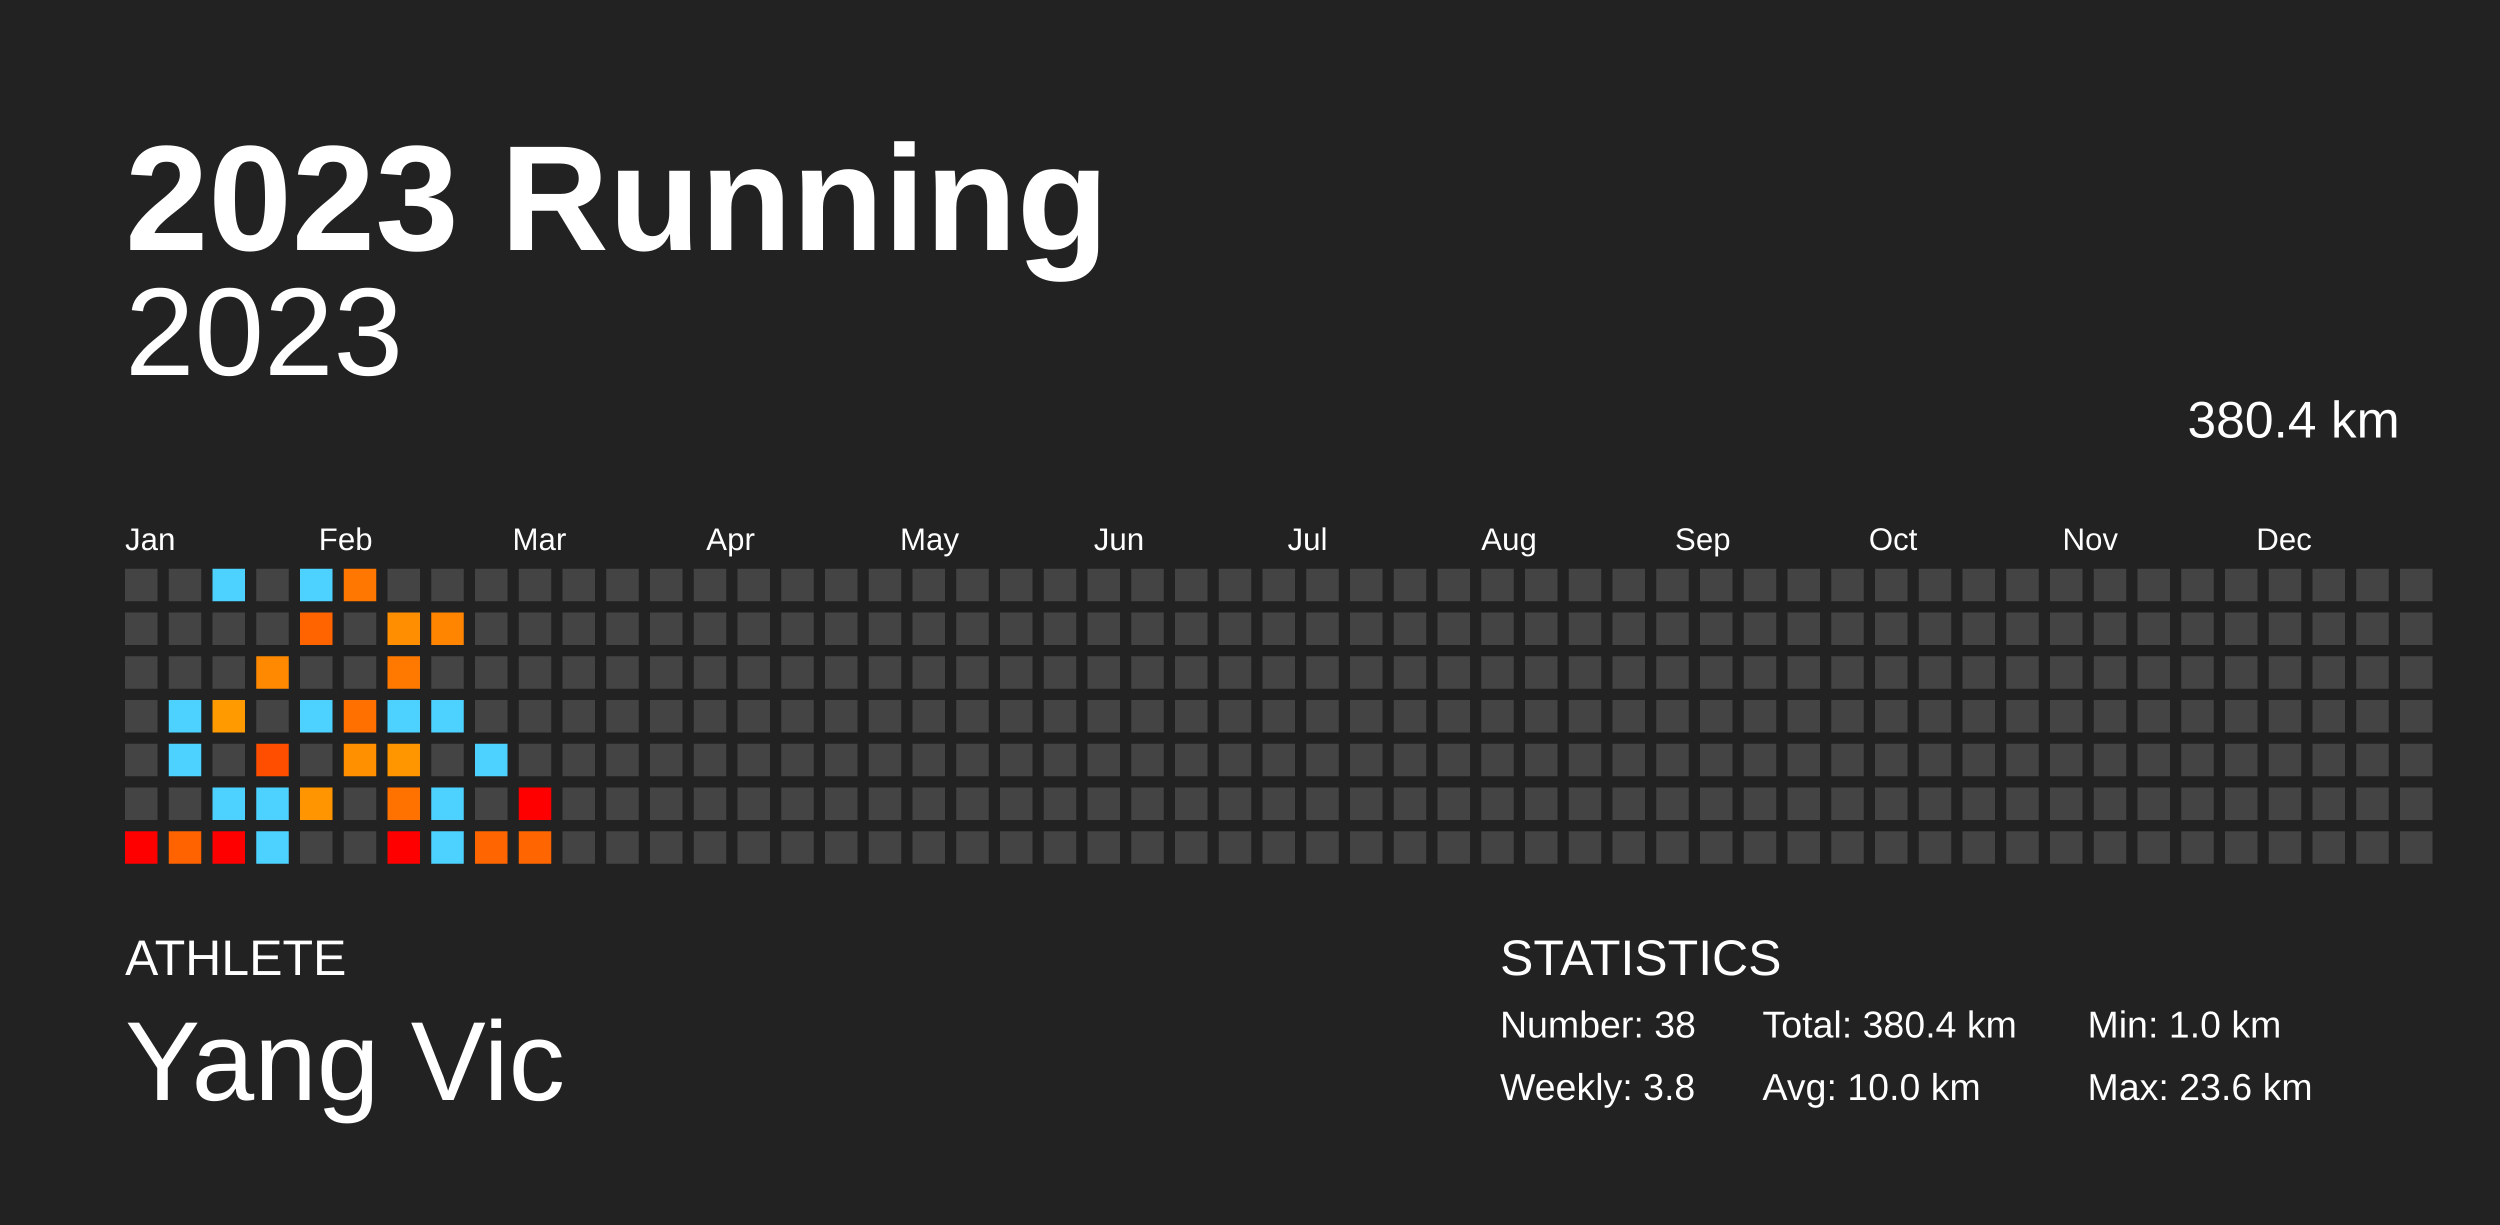
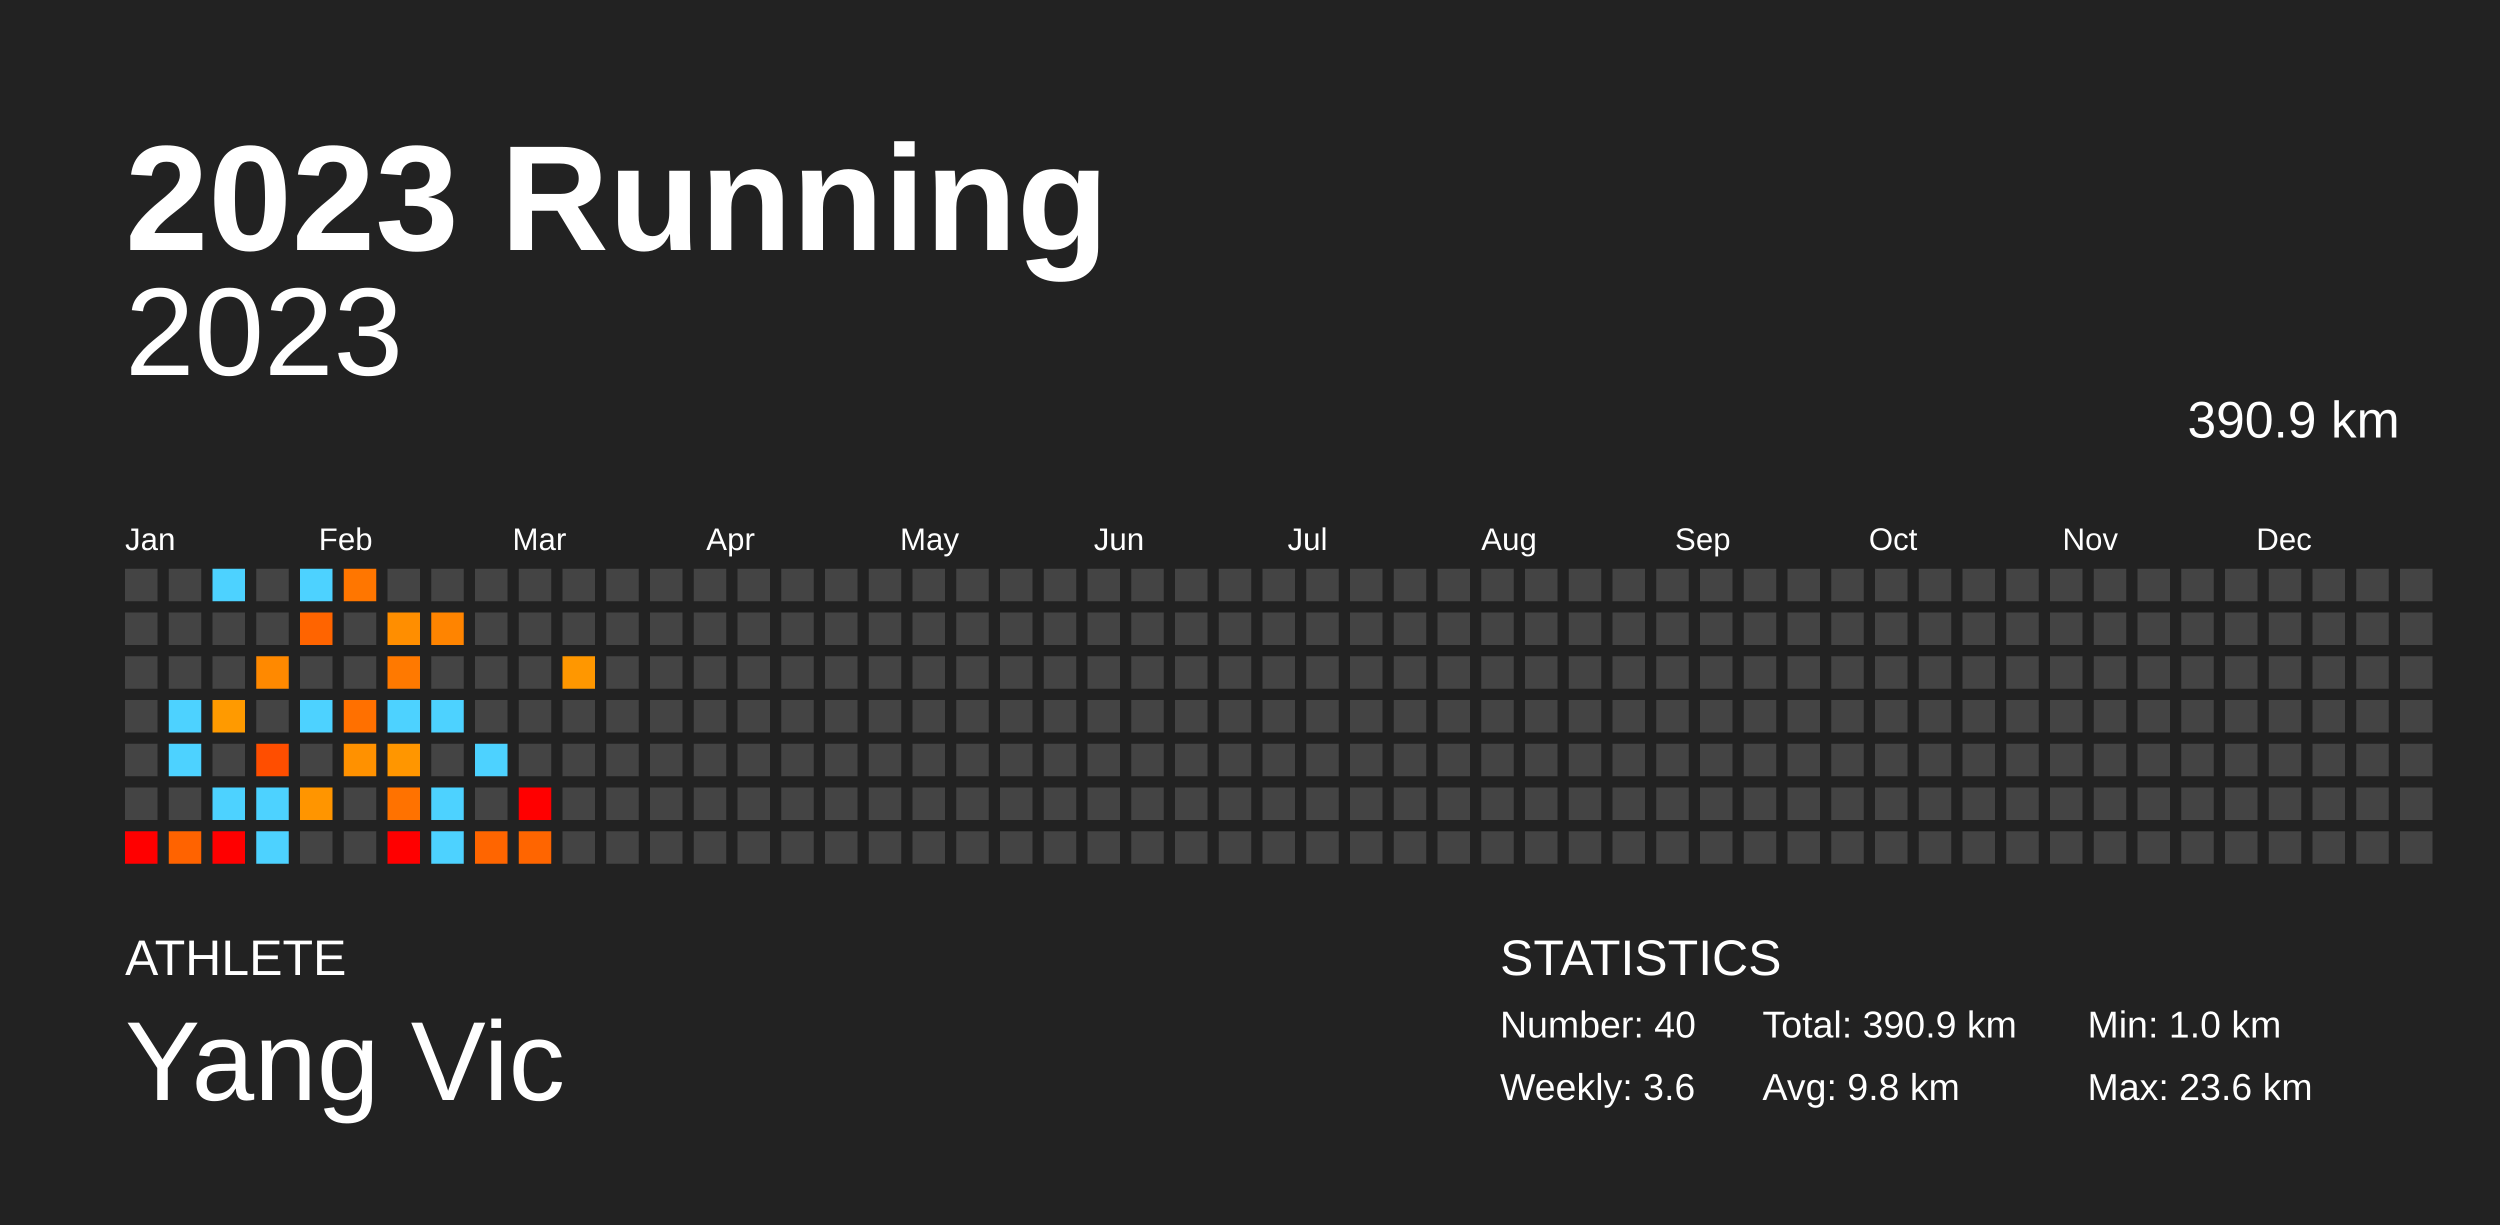
<svg xmlns="http://www.w3.org/2000/svg" baseProfile="full" height="98mm" version="1.1" viewBox="0,0,200,98" width="200mm">
  <defs />
  <rect fill="#222222" height="98" width="200" x="0" y="0" />
  <text fill="#FFFFFF" style="font-size:12px; font-family:Arial; font-weight:bold;" x="10" y="20">2023 Running</text>
  <text fill="#FFFFFF" style="font-size:4px; font-family:Arial" x="10" y="78">ATHLETE</text>
  <text fill="#FFFFFF" style="font-size:9px; font-family:Arial" x="10" y="88">Yang Vic</text>
  <text fill="#FFFFFF" style="font-size:4px; font-family:Arial" x="120" y="78">STATISTICS</text>
-   <text fill="#FFFFFF" style="font-size:3px; font-family:Arial" x="120" y="83">Number: 38</text>
-   <text fill="#FFFFFF" style="font-size:3px; font-family:Arial" x="120" y="88">Weekly: 3.8</text>
-   <text fill="#FFFFFF" style="font-size:3px; font-family:Arial" x="141" y="83">Total: 380.4 km</text>
-   <text fill="#FFFFFF" style="font-size:3px; font-family:Arial" x="141" y="88">Avg: 10.0 km</text>
+   <text fill="#FFFFFF" style="font-size:3px; font-family:Arial" x="120" y="83">Number: 40</text>
+   <text fill="#FFFFFF" style="font-size:3px; font-family:Arial" x="120" y="88">Weekly: 3.6</text>
+   <text fill="#FFFFFF" style="font-size:3px; font-family:Arial" x="141" y="83">Total: 390.9 km</text>
+   <text fill="#FFFFFF" style="font-size:3px; font-family:Arial" x="141" y="88">Avg: 9.8 km</text>
  <text fill="#FFFFFF" style="font-size:3px; font-family:Arial" x="167" y="83">Min: 1.0 km</text>
  <text fill="#FFFFFF" style="font-size:3px; font-family:Arial" x="167" y="88">Max: 23.6 km</text>
  <text alignment-baseline="hanging" fill="#FFFFFF" style="font-size:10.0px; font-family:Arial;" x="10" y="30">2023</text>
-   <text alignment-baseline="hanging" fill="#FFFFFF" style="font-size:4.125px; font-family:Arial;" x="175" y="35">380.4 km</text>
+   <text alignment-baseline="hanging" fill="#FFFFFF" style="font-size:4.125px; font-family:Arial;" x="175" y="35">390.9 km</text>
  <text fill="#FFFFFF" style="font-size:2.5px; font-family:Arial" x="10.0" y="44">Jan</text>
  <text fill="#FFFFFF" style="font-size:2.5px; font-family:Arial" x="25.5" y="44">Feb</text>
  <text fill="#FFFFFF" style="font-size:2.5px; font-family:Arial" x="41.0" y="44">Mar</text>
  <text fill="#FFFFFF" style="font-size:2.5px; font-family:Arial" x="56.5" y="44">Apr</text>
  <text fill="#FFFFFF" style="font-size:2.5px; font-family:Arial" x="72.0" y="44">May</text>
  <text fill="#FFFFFF" style="font-size:2.5px; font-family:Arial" x="87.5" y="44">Jun</text>
  <text fill="#FFFFFF" style="font-size:2.5px; font-family:Arial" x="103.0" y="44">Jul</text>
  <text fill="#FFFFFF" style="font-size:2.5px; font-family:Arial" x="118.5" y="44">Aug</text>
  <text fill="#FFFFFF" style="font-size:2.5px; font-family:Arial" x="134.0" y="44">Sep</text>
  <text fill="#FFFFFF" style="font-size:2.5px; font-family:Arial" x="149.5" y="44">Oct</text>
  <text fill="#FFFFFF" style="font-size:2.5px; font-family:Arial" x="165.0" y="44">Nov</text>
  <text fill="#FFFFFF" style="font-size:2.5px; font-family:Arial" x="180.5" y="44">Dec</text>
  <rect fill="#444444" height="2.6" width="2.6" x="10.0" y="45.5" />
  <rect fill="#444444" height="2.6" width="2.6" x="10.0" y="49.0" />
  <rect fill="#444444" height="2.6" width="2.6" x="10.0" y="52.5" />
  <rect fill="#444444" height="2.6" width="2.6" x="10.0" y="56.0" />
  <rect fill="#444444" height="2.6" width="2.6" x="10.0" y="59.5" />
  <rect fill="#444444" height="2.6" width="2.6" x="10.0" y="63.0" />
  <rect fill="red" height="2.6" width="2.6" x="10.0" y="66.5" />
  <rect fill="#444444" height="2.6" width="2.6" x="13.5" y="45.5" />
  <rect fill="#444444" height="2.6" width="2.6" x="13.5" y="49.0" />
  <rect fill="#444444" height="2.6" width="2.6" x="13.5" y="52.5" />
  <rect fill="#4dd2ff" height="2.6" width="2.6" x="13.5" y="56.0" />
  <rect fill="#4dd2ff" height="2.6" width="2.6" x="13.5" y="59.5" />
  <rect fill="#444444" height="2.6" width="2.6" x="13.5" y="63.0" />
  <rect fill="#ff6300" height="2.6" width="2.6" x="13.5" y="66.5" />
  <rect fill="#4dd2ff" height="2.6" width="2.6" x="17.0" y="45.5" />
  <rect fill="#444444" height="2.6" width="2.6" x="17.0" y="49.0" />
  <rect fill="#444444" height="2.6" width="2.6" x="17.0" y="52.5" />
  <rect fill="#ff9a00" height="2.6" width="2.6" x="17.0" y="56.0" />
  <rect fill="#444444" height="2.6" width="2.6" x="17.0" y="59.5" />
  <rect fill="#4dd2ff" height="2.6" width="2.6" x="17.0" y="63.0" />
  <rect fill="red" height="2.6" width="2.6" x="17.0" y="66.5" />
  <rect fill="#444444" height="2.6" width="2.6" x="20.5" y="45.5" />
  <rect fill="#444444" height="2.6" width="2.6" x="20.5" y="49.0" />
  <rect fill="#ff8900" height="2.6" width="2.6" x="20.5" y="52.5" />
  <rect fill="#444444" height="2.6" width="2.6" x="20.5" y="56.0" />
  <rect fill="#ff4e00" height="2.6" width="2.6" x="20.5" y="59.5" />
  <rect fill="#4dd2ff" height="2.6" width="2.6" x="20.5" y="63.0" />
  <rect fill="#4dd2ff" height="2.6" width="2.6" x="20.5" y="66.5" />
  <rect fill="#4dd2ff" height="2.6" width="2.6" x="24.0" y="45.5" />
  <rect fill="#ff6400" height="2.6" width="2.6" x="24.0" y="49.0" />
  <rect fill="#444444" height="2.6" width="2.6" x="24.0" y="52.5" />
  <rect fill="#4dd2ff" height="2.6" width="2.6" x="24.0" y="56.0" />
  <rect fill="#444444" height="2.6" width="2.6" x="24.0" y="59.5" />
  <rect fill="#ff9500" height="2.6" width="2.6" x="24.0" y="63.0" />
  <rect fill="#444444" height="2.6" width="2.6" x="24.0" y="66.5" />
  <rect fill="#ff7600" height="2.6" width="2.6" x="27.5" y="45.5" />
  <rect fill="#444444" height="2.6" width="2.6" x="27.5" y="49.0" />
  <rect fill="#444444" height="2.6" width="2.6" x="27.5" y="52.5" />
  <rect fill="#ff7000" height="2.6" width="2.6" x="27.5" y="56.0" />
  <rect fill="#ff9100" height="2.6" width="2.6" x="27.5" y="59.5" />
  <rect fill="#444444" height="2.6" width="2.6" x="27.5" y="63.0" />
  <rect fill="#444444" height="2.6" width="2.6" x="27.5" y="66.5" />
  <rect fill="#444444" height="2.6" width="2.6" x="31.0" y="45.5" />
  <rect fill="#ff8e00" height="2.6" width="2.6" x="31.0" y="49.0" />
  <rect fill="#ff7900" height="2.6" width="2.6" x="31.0" y="52.5" />
  <rect fill="#4dd2ff" height="2.6" width="2.6" x="31.0" y="56.0" />
  <rect fill="#ff9600" height="2.6" width="2.6" x="31.0" y="59.5" />
  <rect fill="#ff7200" height="2.6" width="2.6" x="31.0" y="63.0" />
  <rect fill="red" height="2.6" width="2.6" x="31.0" y="66.5" />
  <rect fill="#444444" height="2.6" width="2.6" x="34.5" y="45.5" />
  <rect fill="#ff8400" height="2.6" width="2.6" x="34.5" y="49.0" />
  <rect fill="#444444" height="2.6" width="2.6" x="34.5" y="52.5" />
  <rect fill="#4dd2ff" height="2.6" width="2.6" x="34.5" y="56.0" />
  <rect fill="#444444" height="2.6" width="2.6" x="34.5" y="59.5" />
  <rect fill="#4dd2ff" height="2.6" width="2.6" x="34.5" y="63.0" />
  <rect fill="#4dd2ff" height="2.6" width="2.6" x="34.5" y="66.5" />
  <rect fill="#444444" height="2.6" width="2.6" x="38.0" y="45.5" />
  <rect fill="#444444" height="2.6" width="2.6" x="38.0" y="49.0" />
  <rect fill="#444444" height="2.6" width="2.6" x="38.0" y="52.5" />
  <rect fill="#444444" height="2.6" width="2.6" x="38.0" y="56.0" />
  <rect fill="#4dd2ff" height="2.6" width="2.6" x="38.0" y="59.5" />
  <rect fill="#444444" height="2.6" width="2.6" x="38.0" y="63.0" />
  <rect fill="#ff6500" height="2.6" width="2.6" x="38.0" y="66.5" />
  <rect fill="#444444" height="2.6" width="2.6" x="41.5" y="45.5" />
  <rect fill="#444444" height="2.6" width="2.6" x="41.5" y="49.0" />
  <rect fill="#444444" height="2.6" width="2.6" x="41.5" y="52.5" />
  <rect fill="#444444" height="2.6" width="2.6" x="41.5" y="56.0" />
  <rect fill="#444444" height="2.6" width="2.6" x="41.5" y="59.5" />
  <rect fill="red" height="2.6" width="2.6" x="41.5" y="63.0" />
  <rect fill="#ff6500" height="2.6" width="2.6" x="41.5" y="66.5" />
  <rect fill="#444444" height="2.6" width="2.6" x="45.0" y="45.5" />
  <rect fill="#444444" height="2.6" width="2.6" x="45.0" y="49.0" />
-   <rect fill="#444444" height="2.6" width="2.6" x="45.0" y="52.5" />
+   <rect fill="#ff9700" height="2.6" width="2.6" x="45.0" y="52.5" />
  <rect fill="#444444" height="2.6" width="2.6" x="45.0" y="56.0" />
  <rect fill="#444444" height="2.6" width="2.6" x="45.0" y="59.5" />
  <rect fill="#444444" height="2.6" width="2.6" x="45.0" y="63.0" />
  <rect fill="#444444" height="2.6" width="2.6" x="45.0" y="66.5" />
  <rect fill="#444444" height="2.6" width="2.6" x="48.5" y="45.5" />
  <rect fill="#444444" height="2.6" width="2.6" x="48.5" y="49.0" />
  <rect fill="#444444" height="2.6" width="2.6" x="48.5" y="52.5" />
  <rect fill="#444444" height="2.6" width="2.6" x="48.5" y="56.0" />
  <rect fill="#444444" height="2.6" width="2.6" x="48.5" y="59.5" />
  <rect fill="#444444" height="2.6" width="2.6" x="48.5" y="63.0" />
  <rect fill="#444444" height="2.6" width="2.6" x="48.5" y="66.5" />
  <rect fill="#444444" height="2.6" width="2.6" x="52.0" y="45.5" />
  <rect fill="#444444" height="2.6" width="2.6" x="52.0" y="49.0" />
  <rect fill="#444444" height="2.6" width="2.6" x="52.0" y="52.5" />
  <rect fill="#444444" height="2.6" width="2.6" x="52.0" y="56.0" />
  <rect fill="#444444" height="2.6" width="2.6" x="52.0" y="59.5" />
  <rect fill="#444444" height="2.6" width="2.6" x="52.0" y="63.0" />
  <rect fill="#444444" height="2.6" width="2.6" x="52.0" y="66.5" />
  <rect fill="#444444" height="2.6" width="2.6" x="55.5" y="45.5" />
  <rect fill="#444444" height="2.6" width="2.6" x="55.5" y="49.0" />
  <rect fill="#444444" height="2.6" width="2.6" x="55.5" y="52.5" />
  <rect fill="#444444" height="2.6" width="2.6" x="55.5" y="56.0" />
  <rect fill="#444444" height="2.6" width="2.6" x="55.5" y="59.5" />
  <rect fill="#444444" height="2.6" width="2.6" x="55.5" y="63.0" />
  <rect fill="#444444" height="2.6" width="2.6" x="55.5" y="66.5" />
  <rect fill="#444444" height="2.6" width="2.6" x="59.0" y="45.5" />
  <rect fill="#444444" height="2.6" width="2.6" x="59.0" y="49.0" />
  <rect fill="#444444" height="2.6" width="2.6" x="59.0" y="52.5" />
  <rect fill="#444444" height="2.6" width="2.6" x="59.0" y="56.0" />
  <rect fill="#444444" height="2.6" width="2.6" x="59.0" y="59.5" />
  <rect fill="#444444" height="2.6" width="2.6" x="59.0" y="63.0" />
  <rect fill="#444444" height="2.6" width="2.6" x="59.0" y="66.5" />
  <rect fill="#444444" height="2.6" width="2.6" x="62.5" y="45.5" />
  <rect fill="#444444" height="2.6" width="2.6" x="62.5" y="49.0" />
  <rect fill="#444444" height="2.6" width="2.6" x="62.5" y="52.5" />
  <rect fill="#444444" height="2.6" width="2.6" x="62.5" y="56.0" />
  <rect fill="#444444" height="2.6" width="2.6" x="62.5" y="59.5" />
  <rect fill="#444444" height="2.6" width="2.6" x="62.5" y="63.0" />
  <rect fill="#444444" height="2.6" width="2.6" x="62.5" y="66.5" />
  <rect fill="#444444" height="2.6" width="2.6" x="66.0" y="45.5" />
  <rect fill="#444444" height="2.6" width="2.6" x="66.0" y="49.0" />
  <rect fill="#444444" height="2.6" width="2.6" x="66.0" y="52.5" />
  <rect fill="#444444" height="2.6" width="2.6" x="66.0" y="56.0" />
  <rect fill="#444444" height="2.6" width="2.6" x="66.0" y="59.5" />
  <rect fill="#444444" height="2.6" width="2.6" x="66.0" y="63.0" />
  <rect fill="#444444" height="2.6" width="2.6" x="66.0" y="66.5" />
  <rect fill="#444444" height="2.6" width="2.6" x="69.5" y="45.5" />
  <rect fill="#444444" height="2.6" width="2.6" x="69.5" y="49.0" />
  <rect fill="#444444" height="2.6" width="2.6" x="69.5" y="52.5" />
  <rect fill="#444444" height="2.6" width="2.6" x="69.5" y="56.0" />
  <rect fill="#444444" height="2.6" width="2.6" x="69.5" y="59.5" />
  <rect fill="#444444" height="2.6" width="2.6" x="69.5" y="63.0" />
  <rect fill="#444444" height="2.6" width="2.6" x="69.5" y="66.5" />
  <rect fill="#444444" height="2.6" width="2.6" x="73.0" y="45.5" />
  <rect fill="#444444" height="2.6" width="2.6" x="73.0" y="49.0" />
  <rect fill="#444444" height="2.6" width="2.6" x="73.0" y="52.5" />
  <rect fill="#444444" height="2.6" width="2.6" x="73.0" y="56.0" />
  <rect fill="#444444" height="2.6" width="2.6" x="73.0" y="59.5" />
  <rect fill="#444444" height="2.6" width="2.6" x="73.0" y="63.0" />
  <rect fill="#444444" height="2.6" width="2.6" x="73.0" y="66.5" />
  <rect fill="#444444" height="2.6" width="2.6" x="76.5" y="45.5" />
  <rect fill="#444444" height="2.6" width="2.6" x="76.5" y="49.0" />
  <rect fill="#444444" height="2.6" width="2.6" x="76.5" y="52.5" />
  <rect fill="#444444" height="2.6" width="2.6" x="76.5" y="56.0" />
  <rect fill="#444444" height="2.6" width="2.6" x="76.5" y="59.5" />
  <rect fill="#444444" height="2.6" width="2.6" x="76.5" y="63.0" />
  <rect fill="#444444" height="2.6" width="2.6" x="76.5" y="66.5" />
  <rect fill="#444444" height="2.6" width="2.6" x="80.0" y="45.5" />
  <rect fill="#444444" height="2.6" width="2.6" x="80.0" y="49.0" />
  <rect fill="#444444" height="2.6" width="2.6" x="80.0" y="52.5" />
  <rect fill="#444444" height="2.6" width="2.6" x="80.0" y="56.0" />
  <rect fill="#444444" height="2.6" width="2.6" x="80.0" y="59.5" />
  <rect fill="#444444" height="2.6" width="2.6" x="80.0" y="63.0" />
  <rect fill="#444444" height="2.6" width="2.6" x="80.0" y="66.5" />
  <rect fill="#444444" height="2.6" width="2.6" x="83.5" y="45.5" />
  <rect fill="#444444" height="2.6" width="2.6" x="83.5" y="49.0" />
  <rect fill="#444444" height="2.6" width="2.6" x="83.5" y="52.5" />
  <rect fill="#444444" height="2.6" width="2.6" x="83.5" y="56.0" />
  <rect fill="#444444" height="2.6" width="2.6" x="83.5" y="59.5" />
  <rect fill="#444444" height="2.6" width="2.6" x="83.5" y="63.0" />
  <rect fill="#444444" height="2.6" width="2.6" x="83.5" y="66.5" />
  <rect fill="#444444" height="2.6" width="2.6" x="87.0" y="45.5" />
  <rect fill="#444444" height="2.6" width="2.6" x="87.0" y="49.0" />
  <rect fill="#444444" height="2.6" width="2.6" x="87.0" y="52.5" />
  <rect fill="#444444" height="2.6" width="2.6" x="87.0" y="56.0" />
  <rect fill="#444444" height="2.6" width="2.6" x="87.0" y="59.5" />
  <rect fill="#444444" height="2.6" width="2.6" x="87.0" y="63.0" />
  <rect fill="#444444" height="2.6" width="2.6" x="87.0" y="66.5" />
  <rect fill="#444444" height="2.6" width="2.6" x="90.5" y="45.5" />
  <rect fill="#444444" height="2.6" width="2.6" x="90.5" y="49.0" />
  <rect fill="#444444" height="2.6" width="2.6" x="90.5" y="52.5" />
  <rect fill="#444444" height="2.6" width="2.6" x="90.5" y="56.0" />
  <rect fill="#444444" height="2.6" width="2.6" x="90.5" y="59.5" />
  <rect fill="#444444" height="2.6" width="2.6" x="90.5" y="63.0" />
  <rect fill="#444444" height="2.6" width="2.6" x="90.5" y="66.5" />
  <rect fill="#444444" height="2.6" width="2.6" x="94.0" y="45.5" />
  <rect fill="#444444" height="2.6" width="2.6" x="94.0" y="49.0" />
  <rect fill="#444444" height="2.6" width="2.6" x="94.0" y="52.5" />
  <rect fill="#444444" height="2.6" width="2.6" x="94.0" y="56.0" />
  <rect fill="#444444" height="2.6" width="2.6" x="94.0" y="59.5" />
  <rect fill="#444444" height="2.6" width="2.6" x="94.0" y="63.0" />
  <rect fill="#444444" height="2.6" width="2.6" x="94.0" y="66.5" />
  <rect fill="#444444" height="2.6" width="2.6" x="97.5" y="45.5" />
  <rect fill="#444444" height="2.6" width="2.6" x="97.5" y="49.0" />
  <rect fill="#444444" height="2.6" width="2.6" x="97.5" y="52.5" />
  <rect fill="#444444" height="2.6" width="2.6" x="97.5" y="56.0" />
  <rect fill="#444444" height="2.6" width="2.6" x="97.5" y="59.5" />
  <rect fill="#444444" height="2.6" width="2.6" x="97.5" y="63.0" />
  <rect fill="#444444" height="2.6" width="2.6" x="97.5" y="66.5" />
  <rect fill="#444444" height="2.6" width="2.6" x="101.0" y="45.5" />
  <rect fill="#444444" height="2.6" width="2.6" x="101.0" y="49.0" />
  <rect fill="#444444" height="2.6" width="2.6" x="101.0" y="52.5" />
  <rect fill="#444444" height="2.6" width="2.6" x="101.0" y="56.0" />
  <rect fill="#444444" height="2.6" width="2.6" x="101.0" y="59.5" />
  <rect fill="#444444" height="2.6" width="2.6" x="101.0" y="63.0" />
  <rect fill="#444444" height="2.6" width="2.6" x="101.0" y="66.5" />
  <rect fill="#444444" height="2.6" width="2.6" x="104.5" y="45.5" />
  <rect fill="#444444" height="2.6" width="2.6" x="104.5" y="49.0" />
  <rect fill="#444444" height="2.6" width="2.6" x="104.5" y="52.5" />
  <rect fill="#444444" height="2.6" width="2.6" x="104.5" y="56.0" />
  <rect fill="#444444" height="2.6" width="2.6" x="104.5" y="59.5" />
  <rect fill="#444444" height="2.6" width="2.6" x="104.5" y="63.0" />
  <rect fill="#444444" height="2.6" width="2.6" x="104.5" y="66.5" />
  <rect fill="#444444" height="2.6" width="2.6" x="108.0" y="45.5" />
  <rect fill="#444444" height="2.6" width="2.6" x="108.0" y="49.0" />
  <rect fill="#444444" height="2.6" width="2.6" x="108.0" y="52.5" />
  <rect fill="#444444" height="2.6" width="2.6" x="108.0" y="56.0" />
  <rect fill="#444444" height="2.6" width="2.6" x="108.0" y="59.5" />
  <rect fill="#444444" height="2.6" width="2.6" x="108.0" y="63.0" />
  <rect fill="#444444" height="2.6" width="2.6" x="108.0" y="66.5" />
  <rect fill="#444444" height="2.6" width="2.6" x="111.5" y="45.5" />
  <rect fill="#444444" height="2.6" width="2.6" x="111.5" y="49.0" />
  <rect fill="#444444" height="2.6" width="2.6" x="111.5" y="52.5" />
  <rect fill="#444444" height="2.6" width="2.6" x="111.5" y="56.0" />
  <rect fill="#444444" height="2.6" width="2.6" x="111.5" y="59.5" />
  <rect fill="#444444" height="2.6" width="2.6" x="111.5" y="63.0" />
  <rect fill="#444444" height="2.6" width="2.6" x="111.5" y="66.5" />
  <rect fill="#444444" height="2.6" width="2.6" x="115.0" y="45.5" />
  <rect fill="#444444" height="2.6" width="2.6" x="115.0" y="49.0" />
  <rect fill="#444444" height="2.6" width="2.6" x="115.0" y="52.5" />
  <rect fill="#444444" height="2.6" width="2.6" x="115.0" y="56.0" />
  <rect fill="#444444" height="2.6" width="2.6" x="115.0" y="59.5" />
  <rect fill="#444444" height="2.6" width="2.6" x="115.0" y="63.0" />
  <rect fill="#444444" height="2.6" width="2.6" x="115.0" y="66.5" />
  <rect fill="#444444" height="2.6" width="2.6" x="118.5" y="45.5" />
  <rect fill="#444444" height="2.6" width="2.6" x="118.5" y="49.0" />
  <rect fill="#444444" height="2.6" width="2.6" x="118.5" y="52.5" />
  <rect fill="#444444" height="2.6" width="2.6" x="118.5" y="56.0" />
  <rect fill="#444444" height="2.6" width="2.6" x="118.5" y="59.5" />
  <rect fill="#444444" height="2.6" width="2.6" x="118.5" y="63.0" />
  <rect fill="#444444" height="2.6" width="2.6" x="118.5" y="66.5" />
  <rect fill="#444444" height="2.6" width="2.6" x="122.0" y="45.5" />
  <rect fill="#444444" height="2.6" width="2.6" x="122.0" y="49.0" />
  <rect fill="#444444" height="2.6" width="2.6" x="122.0" y="52.5" />
  <rect fill="#444444" height="2.6" width="2.6" x="122.0" y="56.0" />
  <rect fill="#444444" height="2.6" width="2.6" x="122.0" y="59.5" />
  <rect fill="#444444" height="2.6" width="2.6" x="122.0" y="63.0" />
  <rect fill="#444444" height="2.6" width="2.6" x="122.0" y="66.5" />
  <rect fill="#444444" height="2.6" width="2.6" x="125.5" y="45.5" />
  <rect fill="#444444" height="2.6" width="2.6" x="125.5" y="49.0" />
  <rect fill="#444444" height="2.6" width="2.6" x="125.5" y="52.5" />
  <rect fill="#444444" height="2.6" width="2.6" x="125.5" y="56.0" />
  <rect fill="#444444" height="2.6" width="2.6" x="125.5" y="59.5" />
  <rect fill="#444444" height="2.6" width="2.6" x="125.5" y="63.0" />
  <rect fill="#444444" height="2.6" width="2.6" x="125.5" y="66.5" />
  <rect fill="#444444" height="2.6" width="2.6" x="129.0" y="45.5" />
  <rect fill="#444444" height="2.6" width="2.6" x="129.0" y="49.0" />
  <rect fill="#444444" height="2.6" width="2.6" x="129.0" y="52.5" />
  <rect fill="#444444" height="2.6" width="2.6" x="129.0" y="56.0" />
  <rect fill="#444444" height="2.6" width="2.6" x="129.0" y="59.5" />
  <rect fill="#444444" height="2.6" width="2.6" x="129.0" y="63.0" />
  <rect fill="#444444" height="2.6" width="2.6" x="129.0" y="66.5" />
  <rect fill="#444444" height="2.6" width="2.6" x="132.5" y="45.5" />
  <rect fill="#444444" height="2.6" width="2.6" x="132.5" y="49.0" />
  <rect fill="#444444" height="2.6" width="2.6" x="132.5" y="52.5" />
  <rect fill="#444444" height="2.6" width="2.6" x="132.5" y="56.0" />
  <rect fill="#444444" height="2.6" width="2.6" x="132.5" y="59.5" />
  <rect fill="#444444" height="2.6" width="2.6" x="132.5" y="63.0" />
  <rect fill="#444444" height="2.6" width="2.6" x="132.5" y="66.5" />
  <rect fill="#444444" height="2.6" width="2.6" x="136.0" y="45.5" />
  <rect fill="#444444" height="2.6" width="2.6" x="136.0" y="49.0" />
  <rect fill="#444444" height="2.6" width="2.6" x="136.0" y="52.5" />
  <rect fill="#444444" height="2.6" width="2.6" x="136.0" y="56.0" />
  <rect fill="#444444" height="2.6" width="2.6" x="136.0" y="59.5" />
  <rect fill="#444444" height="2.6" width="2.6" x="136.0" y="63.0" />
  <rect fill="#444444" height="2.6" width="2.6" x="136.0" y="66.5" />
  <rect fill="#444444" height="2.6" width="2.6" x="139.5" y="45.5" />
  <rect fill="#444444" height="2.6" width="2.6" x="139.5" y="49.0" />
  <rect fill="#444444" height="2.6" width="2.6" x="139.5" y="52.5" />
  <rect fill="#444444" height="2.6" width="2.6" x="139.5" y="56.0" />
  <rect fill="#444444" height="2.6" width="2.6" x="139.5" y="59.5" />
  <rect fill="#444444" height="2.6" width="2.6" x="139.5" y="63.0" />
  <rect fill="#444444" height="2.6" width="2.6" x="139.5" y="66.5" />
  <rect fill="#444444" height="2.6" width="2.6" x="143.0" y="45.5" />
  <rect fill="#444444" height="2.6" width="2.6" x="143.0" y="49.0" />
  <rect fill="#444444" height="2.6" width="2.6" x="143.0" y="52.5" />
  <rect fill="#444444" height="2.6" width="2.6" x="143.0" y="56.0" />
  <rect fill="#444444" height="2.6" width="2.6" x="143.0" y="59.5" />
  <rect fill="#444444" height="2.6" width="2.6" x="143.0" y="63.0" />
  <rect fill="#444444" height="2.6" width="2.6" x="143.0" y="66.5" />
  <rect fill="#444444" height="2.6" width="2.6" x="146.5" y="45.5" />
  <rect fill="#444444" height="2.6" width="2.6" x="146.5" y="49.0" />
  <rect fill="#444444" height="2.6" width="2.6" x="146.5" y="52.5" />
  <rect fill="#444444" height="2.6" width="2.6" x="146.5" y="56.0" />
  <rect fill="#444444" height="2.6" width="2.6" x="146.5" y="59.5" />
  <rect fill="#444444" height="2.6" width="2.6" x="146.5" y="63.0" />
  <rect fill="#444444" height="2.6" width="2.6" x="146.5" y="66.5" />
  <rect fill="#444444" height="2.6" width="2.6" x="150.0" y="45.5" />
  <rect fill="#444444" height="2.6" width="2.6" x="150.0" y="49.0" />
  <rect fill="#444444" height="2.6" width="2.6" x="150.0" y="52.5" />
  <rect fill="#444444" height="2.6" width="2.6" x="150.0" y="56.0" />
  <rect fill="#444444" height="2.6" width="2.6" x="150.0" y="59.5" />
  <rect fill="#444444" height="2.6" width="2.6" x="150.0" y="63.0" />
  <rect fill="#444444" height="2.6" width="2.6" x="150.0" y="66.5" />
  <rect fill="#444444" height="2.6" width="2.6" x="153.5" y="45.5" />
  <rect fill="#444444" height="2.6" width="2.6" x="153.5" y="49.0" />
  <rect fill="#444444" height="2.6" width="2.6" x="153.5" y="52.5" />
  <rect fill="#444444" height="2.6" width="2.6" x="153.5" y="56.0" />
  <rect fill="#444444" height="2.6" width="2.6" x="153.5" y="59.5" />
  <rect fill="#444444" height="2.6" width="2.6" x="153.5" y="63.0" />
  <rect fill="#444444" height="2.6" width="2.6" x="153.5" y="66.5" />
  <rect fill="#444444" height="2.6" width="2.6" x="157.0" y="45.5" />
  <rect fill="#444444" height="2.6" width="2.6" x="157.0" y="49.0" />
  <rect fill="#444444" height="2.6" width="2.6" x="157.0" y="52.5" />
  <rect fill="#444444" height="2.6" width="2.6" x="157.0" y="56.0" />
  <rect fill="#444444" height="2.6" width="2.6" x="157.0" y="59.5" />
  <rect fill="#444444" height="2.6" width="2.6" x="157.0" y="63.0" />
  <rect fill="#444444" height="2.6" width="2.6" x="157.0" y="66.5" />
  <rect fill="#444444" height="2.6" width="2.6" x="160.5" y="45.5" />
  <rect fill="#444444" height="2.6" width="2.6" x="160.5" y="49.0" />
  <rect fill="#444444" height="2.6" width="2.6" x="160.5" y="52.5" />
  <rect fill="#444444" height="2.6" width="2.6" x="160.5" y="56.0" />
  <rect fill="#444444" height="2.6" width="2.6" x="160.5" y="59.5" />
  <rect fill="#444444" height="2.6" width="2.6" x="160.5" y="63.0" />
  <rect fill="#444444" height="2.6" width="2.6" x="160.5" y="66.5" />
  <rect fill="#444444" height="2.6" width="2.6" x="164.0" y="45.5" />
  <rect fill="#444444" height="2.6" width="2.6" x="164.0" y="49.0" />
  <rect fill="#444444" height="2.6" width="2.6" x="164.0" y="52.5" />
  <rect fill="#444444" height="2.6" width="2.6" x="164.0" y="56.0" />
  <rect fill="#444444" height="2.6" width="2.6" x="164.0" y="59.5" />
  <rect fill="#444444" height="2.6" width="2.6" x="164.0" y="63.0" />
  <rect fill="#444444" height="2.6" width="2.6" x="164.0" y="66.5" />
  <rect fill="#444444" height="2.6" width="2.6" x="167.5" y="45.5" />
  <rect fill="#444444" height="2.6" width="2.6" x="167.5" y="49.0" />
  <rect fill="#444444" height="2.6" width="2.6" x="167.5" y="52.5" />
  <rect fill="#444444" height="2.6" width="2.6" x="167.5" y="56.0" />
  <rect fill="#444444" height="2.6" width="2.6" x="167.5" y="59.5" />
  <rect fill="#444444" height="2.6" width="2.6" x="167.5" y="63.0" />
  <rect fill="#444444" height="2.6" width="2.6" x="167.5" y="66.5" />
  <rect fill="#444444" height="2.6" width="2.6" x="171.0" y="45.5" />
  <rect fill="#444444" height="2.6" width="2.6" x="171.0" y="49.0" />
  <rect fill="#444444" height="2.6" width="2.6" x="171.0" y="52.5" />
  <rect fill="#444444" height="2.6" width="2.6" x="171.0" y="56.0" />
  <rect fill="#444444" height="2.6" width="2.6" x="171.0" y="59.5" />
  <rect fill="#444444" height="2.6" width="2.6" x="171.0" y="63.0" />
  <rect fill="#444444" height="2.6" width="2.6" x="171.0" y="66.5" />
  <rect fill="#444444" height="2.6" width="2.6" x="174.5" y="45.5" />
  <rect fill="#444444" height="2.6" width="2.6" x="174.5" y="49.0" />
  <rect fill="#444444" height="2.6" width="2.6" x="174.5" y="52.5" />
  <rect fill="#444444" height="2.6" width="2.6" x="174.5" y="56.0" />
  <rect fill="#444444" height="2.6" width="2.6" x="174.5" y="59.5" />
  <rect fill="#444444" height="2.6" width="2.6" x="174.5" y="63.0" />
  <rect fill="#444444" height="2.6" width="2.6" x="174.5" y="66.5" />
  <rect fill="#444444" height="2.6" width="2.6" x="178.0" y="45.5" />
  <rect fill="#444444" height="2.6" width="2.6" x="178.0" y="49.0" />
  <rect fill="#444444" height="2.6" width="2.6" x="178.0" y="52.5" />
  <rect fill="#444444" height="2.6" width="2.6" x="178.0" y="56.0" />
  <rect fill="#444444" height="2.6" width="2.6" x="178.0" y="59.5" />
  <rect fill="#444444" height="2.6" width="2.6" x="178.0" y="63.0" />
  <rect fill="#444444" height="2.6" width="2.6" x="178.0" y="66.5" />
  <rect fill="#444444" height="2.6" width="2.6" x="181.5" y="45.5" />
  <rect fill="#444444" height="2.6" width="2.6" x="181.5" y="49.0" />
  <rect fill="#444444" height="2.6" width="2.6" x="181.5" y="52.5" />
  <rect fill="#444444" height="2.6" width="2.6" x="181.5" y="56.0" />
  <rect fill="#444444" height="2.6" width="2.6" x="181.5" y="59.5" />
  <rect fill="#444444" height="2.6" width="2.6" x="181.5" y="63.0" />
  <rect fill="#444444" height="2.6" width="2.6" x="181.5" y="66.5" />
  <rect fill="#444444" height="2.6" width="2.6" x="185.0" y="45.5" />
  <rect fill="#444444" height="2.6" width="2.6" x="185.0" y="49.0" />
  <rect fill="#444444" height="2.6" width="2.6" x="185.0" y="52.5" />
  <rect fill="#444444" height="2.6" width="2.6" x="185.0" y="56.0" />
  <rect fill="#444444" height="2.6" width="2.6" x="185.0" y="59.5" />
  <rect fill="#444444" height="2.6" width="2.6" x="185.0" y="63.0" />
  <rect fill="#444444" height="2.6" width="2.6" x="185.0" y="66.5" />
  <rect fill="#444444" height="2.6" width="2.6" x="188.5" y="45.5" />
  <rect fill="#444444" height="2.6" width="2.6" x="188.5" y="49.0" />
  <rect fill="#444444" height="2.6" width="2.6" x="188.5" y="52.5" />
  <rect fill="#444444" height="2.6" width="2.6" x="188.5" y="56.0" />
  <rect fill="#444444" height="2.6" width="2.6" x="188.5" y="59.5" />
  <rect fill="#444444" height="2.6" width="2.6" x="188.5" y="63.0" />
  <rect fill="#444444" height="2.6" width="2.6" x="188.5" y="66.5" />
  <rect fill="#444444" height="2.6" width="2.6" x="192.0" y="45.5" />
  <rect fill="#444444" height="2.6" width="2.6" x="192.0" y="49.0" />
  <rect fill="#444444" height="2.6" width="2.6" x="192.0" y="52.5" />
  <rect fill="#444444" height="2.6" width="2.6" x="192.0" y="56.0" />
  <rect fill="#444444" height="2.6" width="2.6" x="192.0" y="59.5" />
  <rect fill="#444444" height="2.6" width="2.6" x="192.0" y="63.0" />
  <rect fill="#444444" height="2.6" width="2.6" x="192.0" y="66.5" />
</svg>
